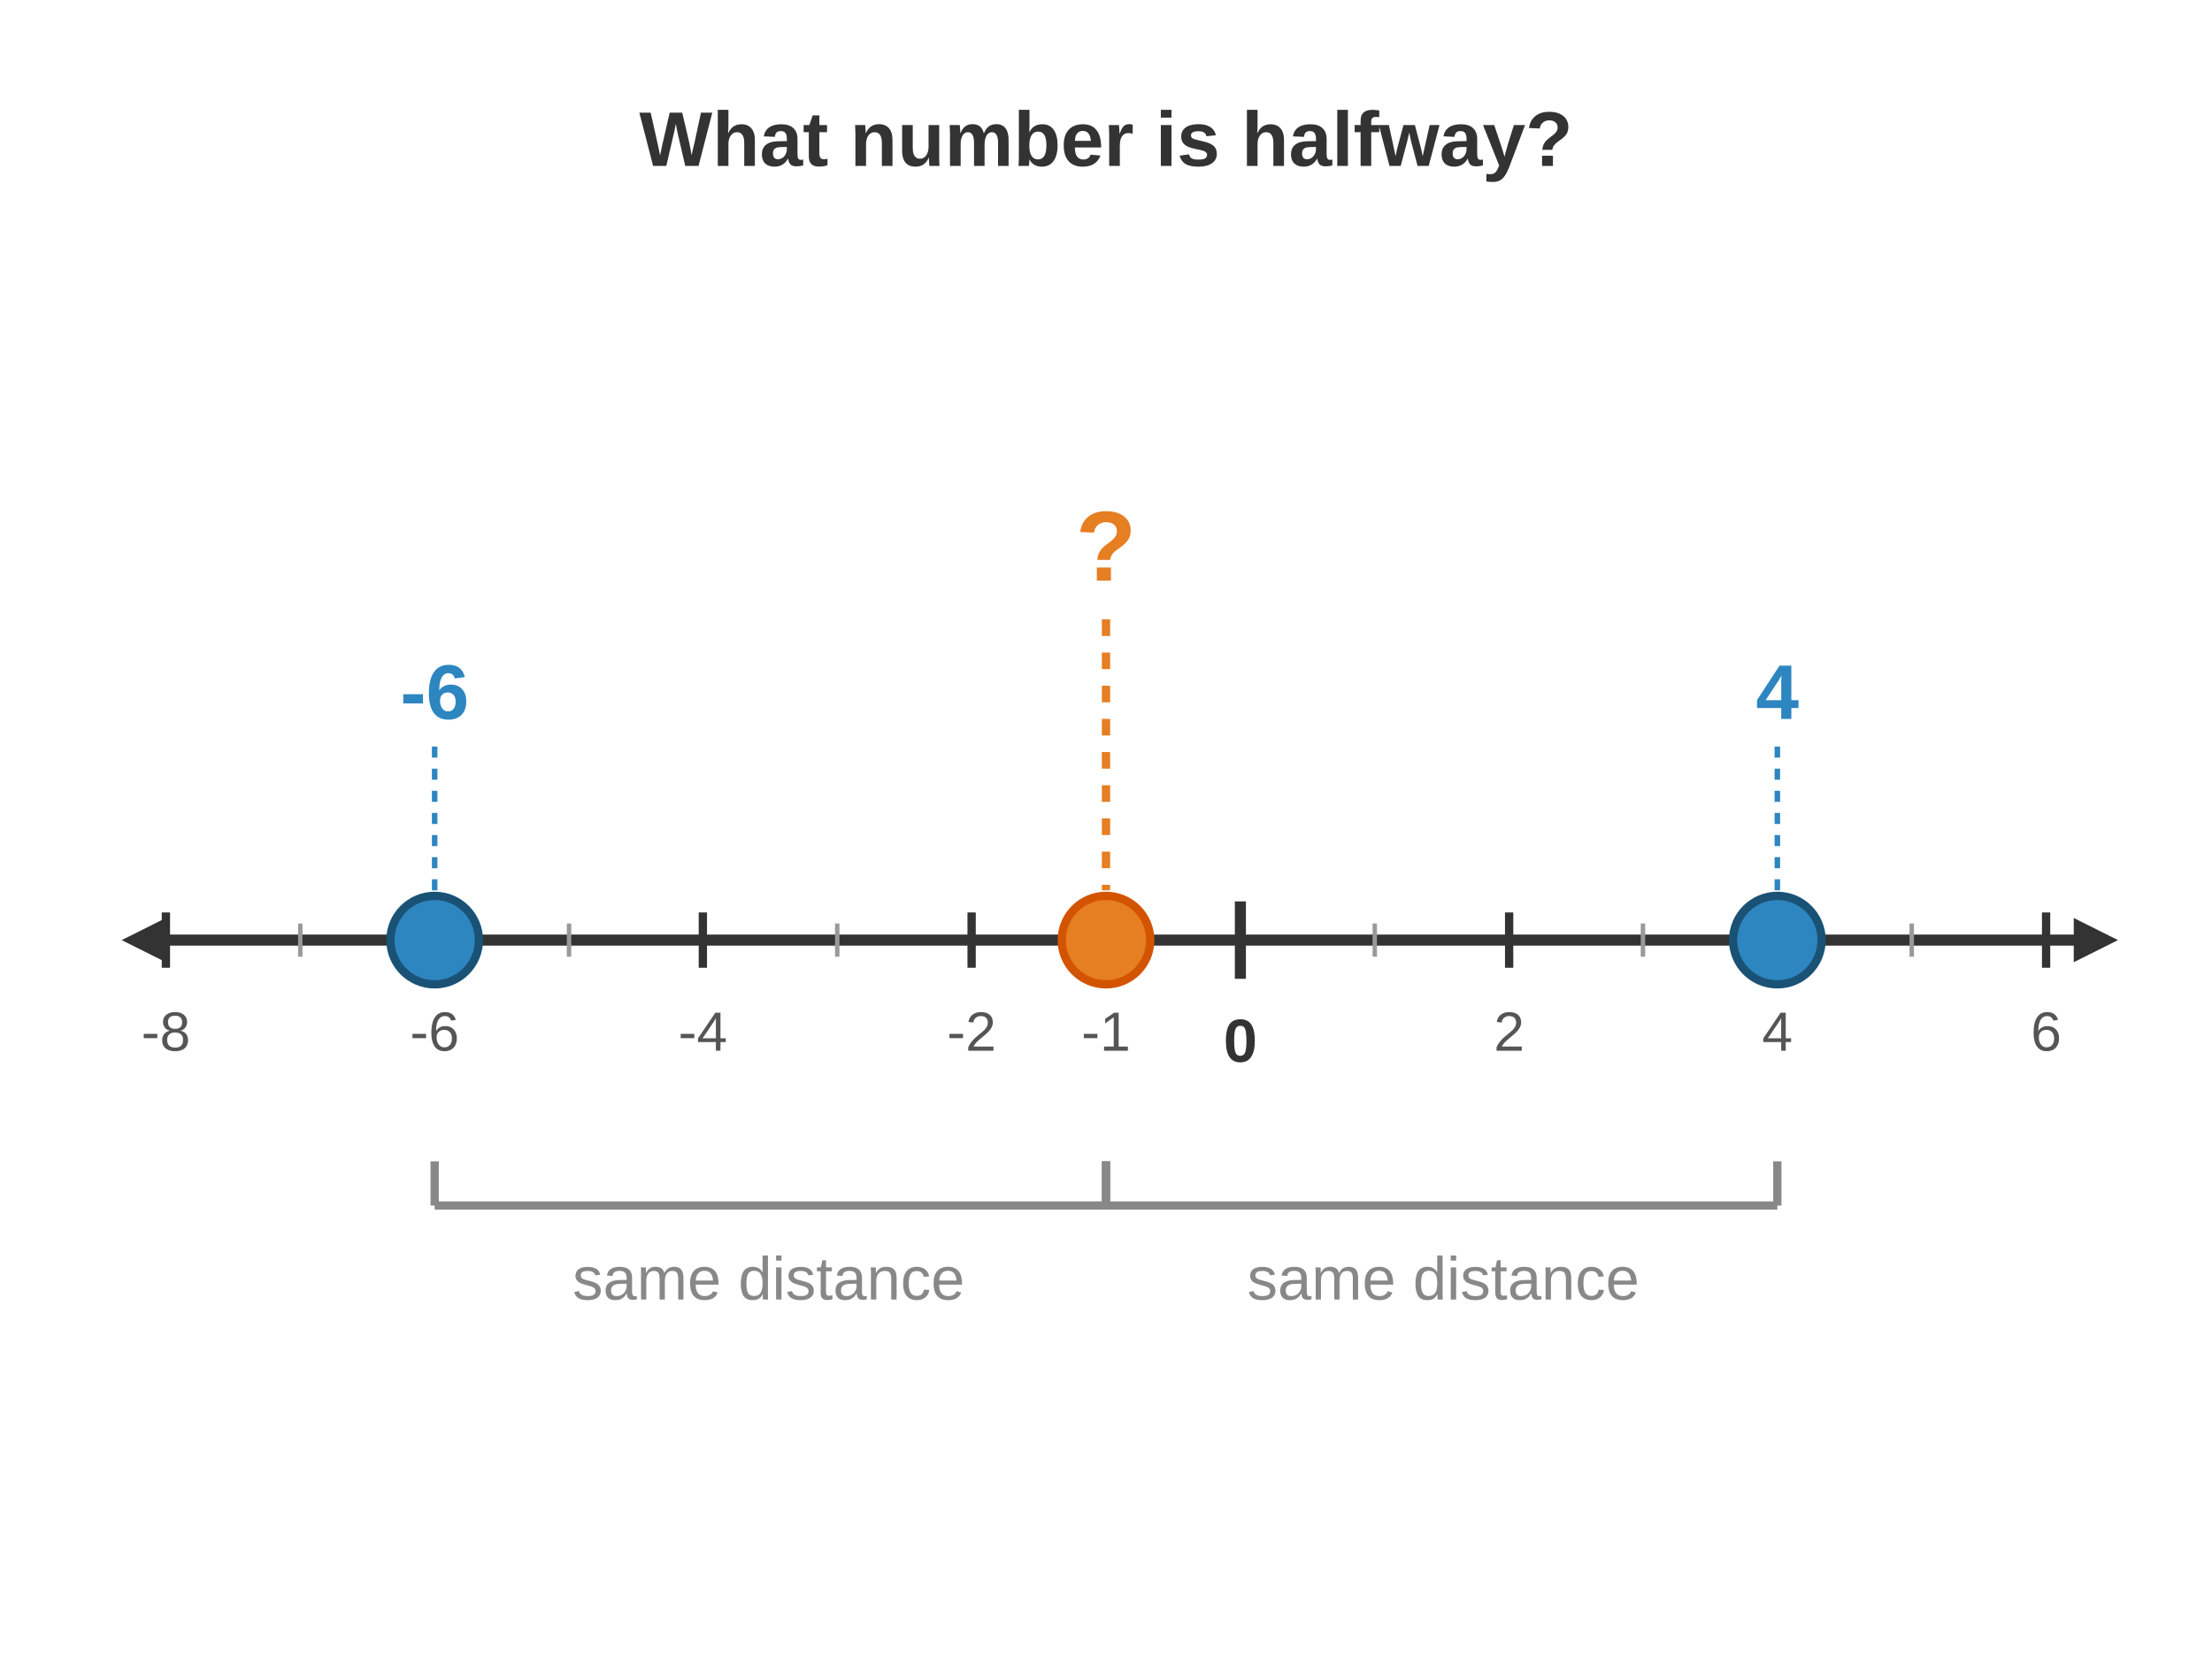
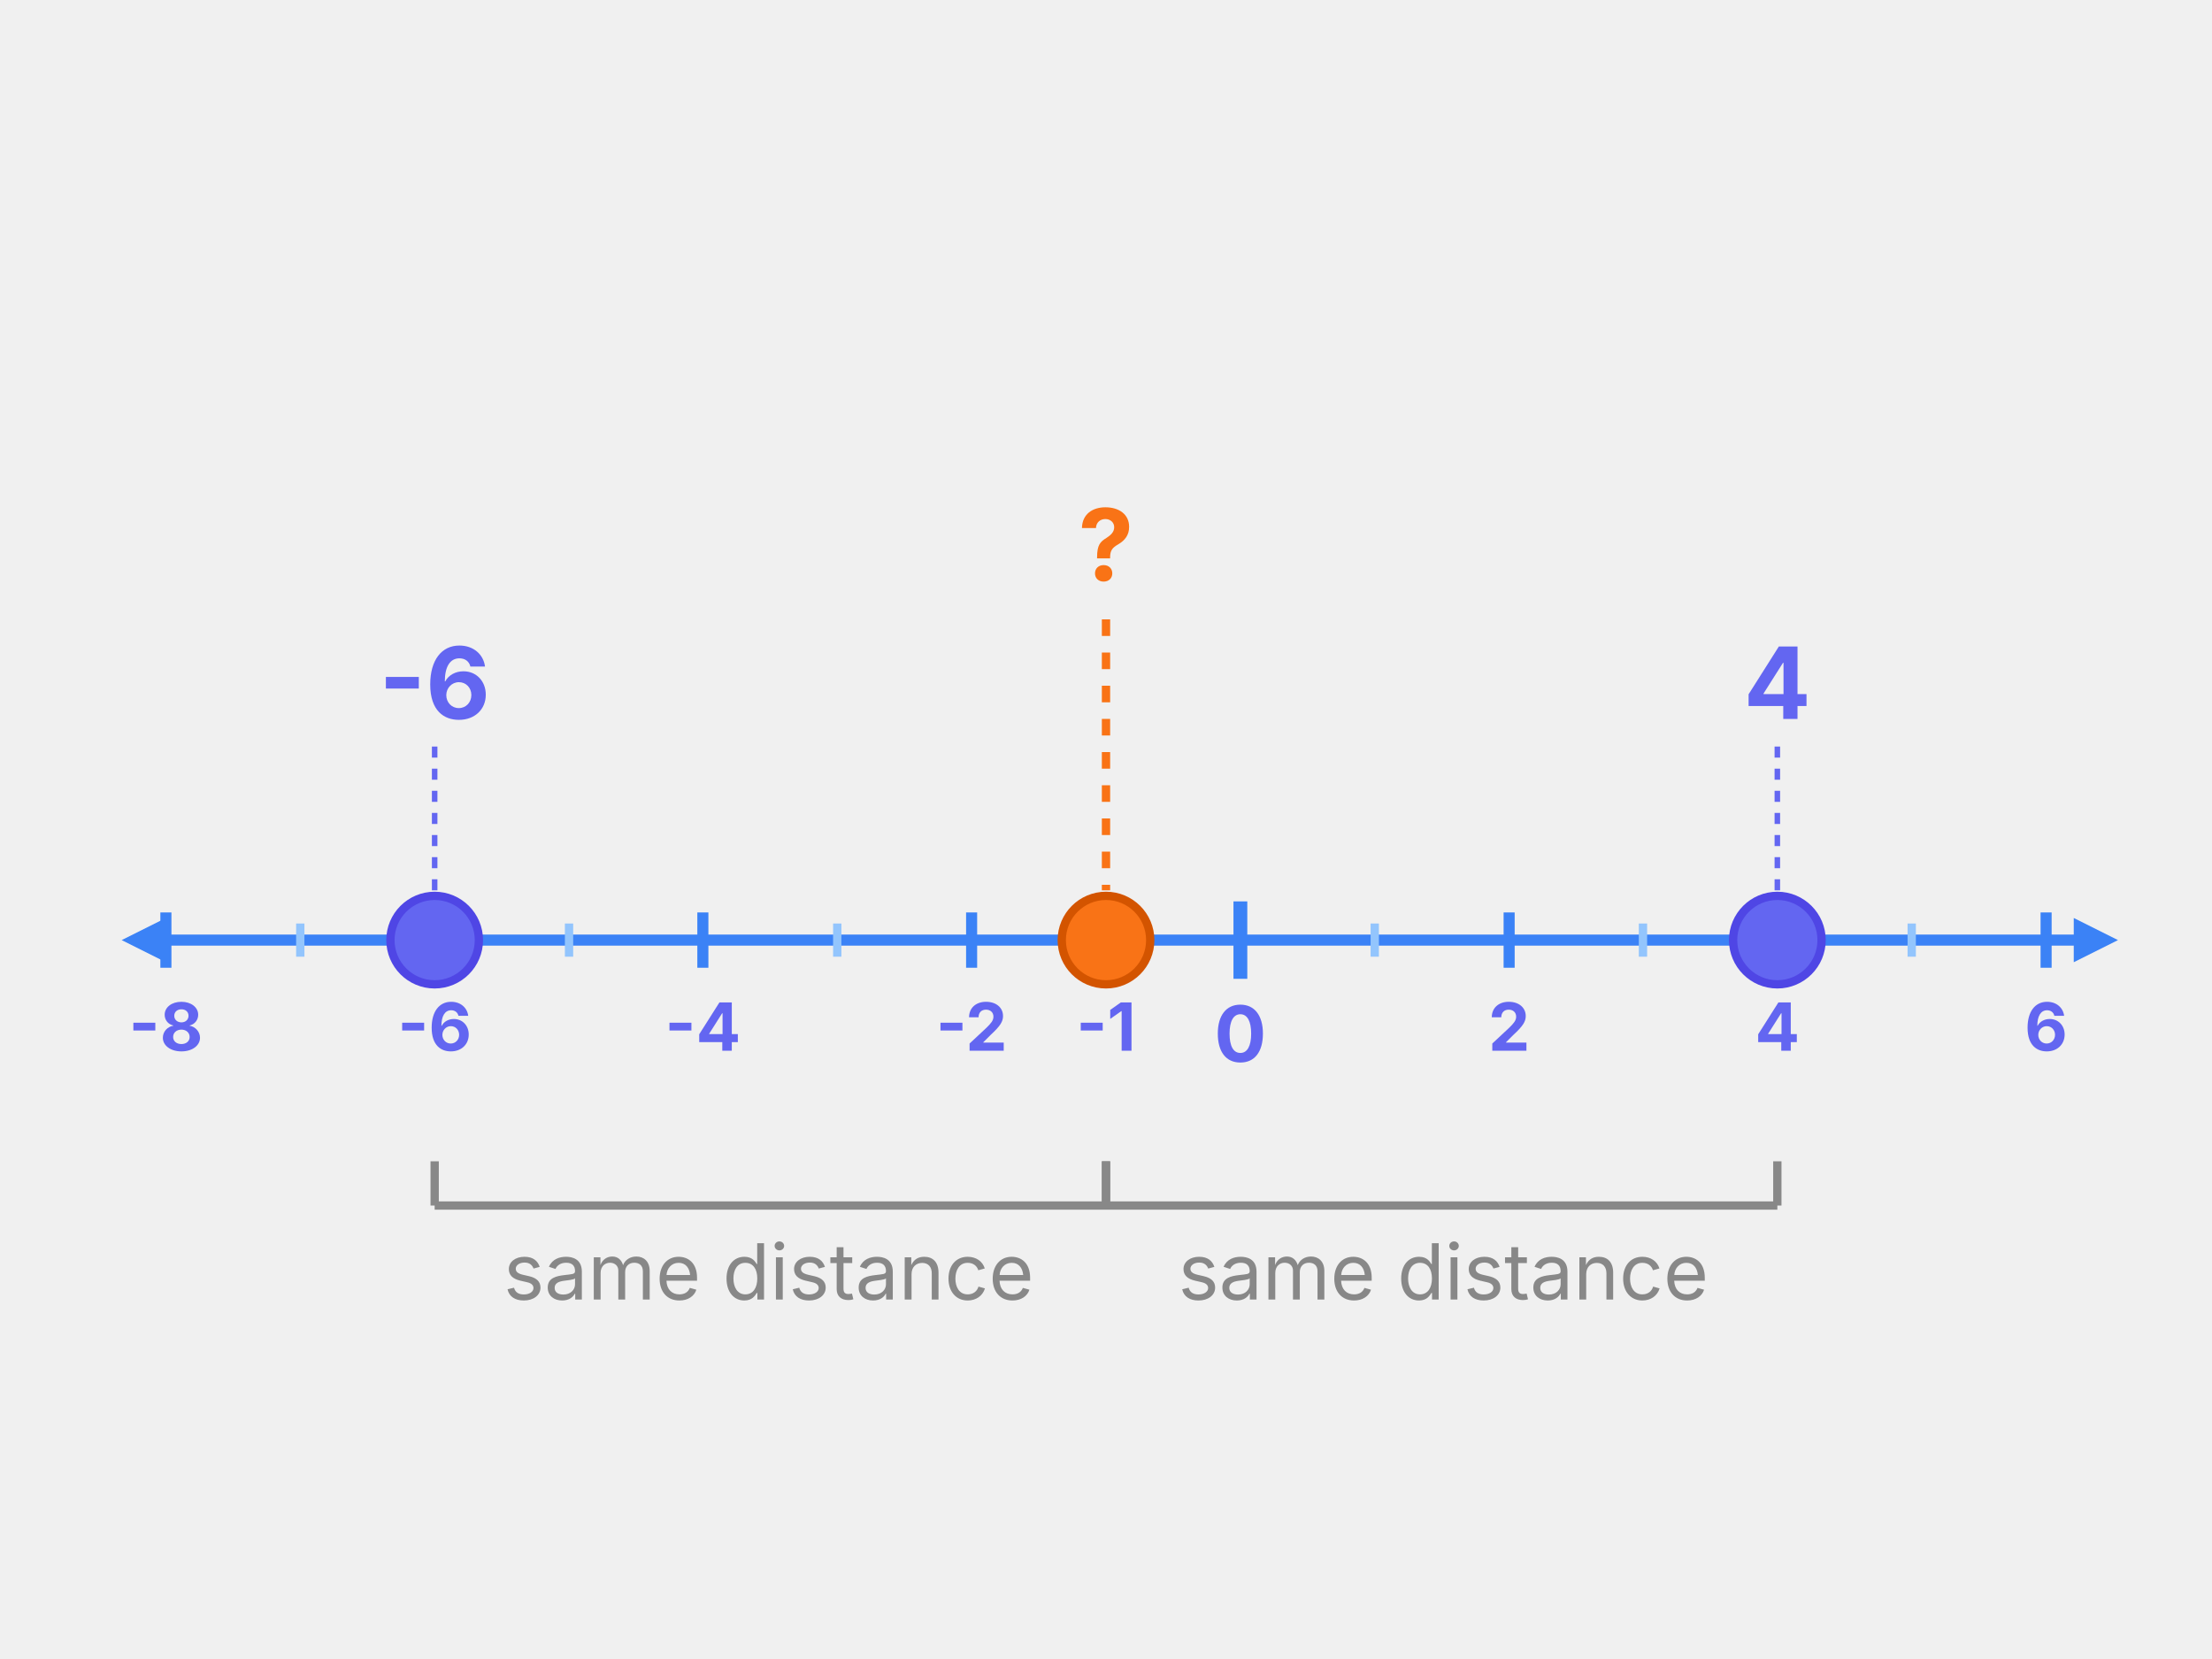
<svg xmlns="http://www.w3.org/2000/svg" width="400" height="300" viewBox="0 0 400 300">
-   <rect width="400" height="300" fill="white" />
-   <text x="200" y="30" text-anchor="middle" font-family="Arial" font-size="14" font-weight="bold" fill="#333">What number is halfway?</text>
-   <line x1="25" y1="170" x2="380" y2="170" stroke="#333" stroke-width="2" />
-   <polygon points="22,170 30,166 30,174" fill="#333" />
-   <polygon points="383,170 375,166 375,174" fill="#333" />
-   <line x1="30" y1="165" x2="30" y2="175" stroke="#333" stroke-width="1.5" />
-   <text x="30" y="190" text-anchor="middle" font-family="Arial" font-size="10" fill="#555">-8</text>
-   <line x1="54.3" y1="167" x2="54.3" y2="173" stroke="#999" stroke-width="0.8" />
-   <line x1="78.6" y1="165" x2="78.6" y2="175" stroke="#333" stroke-width="1.5" />
-   <text x="78.6" y="190" text-anchor="middle" font-family="Arial" font-size="10" fill="#555">-6</text>
-   <line x1="102.9" y1="167" x2="102.9" y2="173" stroke="#999" stroke-width="0.8" />
-   <line x1="127.1" y1="165" x2="127.1" y2="175" stroke="#333" stroke-width="1.5" />
-   <text x="127.1" y="190" text-anchor="middle" font-family="Arial" font-size="10" fill="#555">-4</text>
-   <line x1="151.4" y1="167" x2="151.4" y2="173" stroke="#999" stroke-width="0.8" />
-   <line x1="175.7" y1="165" x2="175.7" y2="175" stroke="#333" stroke-width="1.5" />
-   <text x="175.7" y="190" text-anchor="middle" font-family="Arial" font-size="10" fill="#555">-2</text>
-   <line x1="200" y1="165" x2="200" y2="175" stroke="#333" stroke-width="1.5" />
-   <text x="200" y="190" text-anchor="middle" font-family="Arial" font-size="10" fill="#555">-1</text>
-   <line x1="224.3" y1="163" x2="224.3" y2="177" stroke="#333" stroke-width="2" />
-   <text x="224.3" y="192" text-anchor="middle" font-family="Arial" font-size="11" font-weight="bold" fill="#333">0</text>
-   <line x1="248.6" y1="167" x2="248.6" y2="173" stroke="#999" stroke-width="0.8" />
-   <line x1="272.9" y1="165" x2="272.9" y2="175" stroke="#333" stroke-width="1.5" />
-   <text x="272.9" y="190" text-anchor="middle" font-family="Arial" font-size="10" fill="#555">2</text>
-   <line x1="297.1" y1="167" x2="297.1" y2="173" stroke="#999" stroke-width="0.8" />
-   <line x1="321.4" y1="165" x2="321.4" y2="175" stroke="#333" stroke-width="1.5" />
-   <text x="321.4" y="190" text-anchor="middle" font-family="Arial" font-size="10" fill="#555">4</text>
-   <line x1="345.7" y1="167" x2="345.7" y2="173" stroke="#999" stroke-width="0.8" />
-   <line x1="370" y1="165" x2="370" y2="175" stroke="#333" stroke-width="1.5" />
-   <text x="370" y="190" text-anchor="middle" font-family="Arial" font-size="10" fill="#555">6</text>
-   <circle cx="78.6" cy="170" r="8" fill="#2E86C1" stroke="#1A5276" stroke-width="1.5" />
-   <text x="78.6" y="130" text-anchor="middle" font-family="Arial" font-size="14" font-weight="bold" fill="#2E86C1">-6</text>
-   <line x1="78.6" y1="135" x2="78.6" y2="161" stroke="#2E86C1" stroke-width="1" stroke-dasharray="2,2" />
-   <circle cx="321.4" cy="170" r="8" fill="#2E86C1" stroke="#1A5276" stroke-width="1.5" />
-   <text x="321.4" y="130" text-anchor="middle" font-family="Arial" font-size="14" font-weight="bold" fill="#2E86C1">4</text>
-   <line x1="321.4" y1="135" x2="321.4" y2="161" stroke="#2E86C1" stroke-width="1" stroke-dasharray="2,2" />
-   <circle cx="200" cy="170" r="8" fill="#E67E22" stroke="#D35400" stroke-width="1.5" />
-   <text x="200" y="105" text-anchor="middle" font-family="Arial" font-size="18" font-weight="bold" fill="#E67E22">?</text>
-   <line x1="200" y1="112" x2="200" y2="161" stroke="#E67E22" stroke-width="1.5" stroke-dasharray="3,3" />
+   <line x1="25" y1="170" x2="380" y2="170" stroke="#3b82f6" stroke-width="2" />
+   <polygon points="22,170 30,166 30,174" fill="#3b82f6" />
+   <polygon points="383,170 375,166 375,174" fill="#3b82f6" />
+   <line x1="30" y1="165" x2="30" y2="175" stroke="#3b82f6" stroke-width="2" />
+   <text x="30" y="190" text-anchor="middle" font-family="system-ui, -apple-system, sans-serif" font-size="12" font-weight="bold" fill="#6366f1">-8</text>
+   <line x1="54.3" y1="167" x2="54.3" y2="173" stroke="#93c5fd" stroke-width="1.5" />
+   <line x1="78.6" y1="165" x2="78.6" y2="175" stroke="#3b82f6" stroke-width="2" />
+   <text x="78.6" y="190" text-anchor="middle" font-family="system-ui, -apple-system, sans-serif" font-size="12" font-weight="bold" fill="#6366f1">-6</text>
+   <line x1="102.9" y1="167" x2="102.9" y2="173" stroke="#93c5fd" stroke-width="1.5" />
+   <line x1="127.1" y1="165" x2="127.1" y2="175" stroke="#3b82f6" stroke-width="2" />
+   <text x="127.1" y="190" text-anchor="middle" font-family="system-ui, -apple-system, sans-serif" font-size="12" font-weight="bold" fill="#6366f1">-4</text>
+   <line x1="151.4" y1="167" x2="151.4" y2="173" stroke="#93c5fd" stroke-width="1.5" />
+   <line x1="175.7" y1="165" x2="175.7" y2="175" stroke="#3b82f6" stroke-width="2" />
+   <text x="175.7" y="190" text-anchor="middle" font-family="system-ui, -apple-system, sans-serif" font-size="12" font-weight="bold" fill="#6366f1">-2</text>
+   <line x1="200" y1="165" x2="200" y2="175" stroke="#3b82f6" stroke-width="2" />
+   <text x="200" y="190" text-anchor="middle" font-family="system-ui, -apple-system, sans-serif" font-size="12" font-weight="bold" fill="#6366f1">-1</text>
+   <line x1="224.3" y1="163" x2="224.3" y2="177" stroke="#3b82f6" stroke-width="2.5" />
+   <text x="224.3" y="192" text-anchor="middle" font-family="system-ui, -apple-system, sans-serif" font-size="14" font-weight="bold" fill="#6366f1">0</text>
+   <line x1="248.6" y1="167" x2="248.6" y2="173" stroke="#93c5fd" stroke-width="1.5" />
+   <line x1="272.9" y1="165" x2="272.9" y2="175" stroke="#3b82f6" stroke-width="2" />
+   <text x="272.9" y="190" text-anchor="middle" font-family="system-ui, -apple-system, sans-serif" font-size="12" font-weight="bold" fill="#6366f1">2</text>
+   <line x1="297.1" y1="167" x2="297.1" y2="173" stroke="#93c5fd" stroke-width="1.5" />
+   <line x1="321.4" y1="165" x2="321.4" y2="175" stroke="#3b82f6" stroke-width="2" />
+   <text x="321.4" y="190" text-anchor="middle" font-family="system-ui, -apple-system, sans-serif" font-size="12" font-weight="bold" fill="#6366f1">4</text>
+   <line x1="345.7" y1="167" x2="345.7" y2="173" stroke="#93c5fd" stroke-width="1.5" />
+   <line x1="370" y1="165" x2="370" y2="175" stroke="#3b82f6" stroke-width="2" />
+   <text x="370" y="190" text-anchor="middle" font-family="system-ui, -apple-system, sans-serif" font-size="12" font-weight="bold" fill="#6366f1">6</text>
+   <circle cx="78.6" cy="170" r="8" fill="#6366f1" stroke="#4f46e5" stroke-width="1.5" />
+   <text x="78.6" y="130" text-anchor="middle" font-family="system-ui, -apple-system, sans-serif" font-size="18" font-weight="bold" fill="#6366f1">-6</text>
+   <line x1="78.6" y1="135" x2="78.6" y2="161" stroke="#6366f1" stroke-width="1" stroke-dasharray="2,2" />
+   <circle cx="321.4" cy="170" r="8" fill="#6366f1" stroke="#4f46e5" stroke-width="1.5" />
+   <text x="321.4" y="130" text-anchor="middle" font-family="system-ui, -apple-system, sans-serif" font-size="18" font-weight="bold" fill="#6366f1">4</text>
+   <line x1="321.4" y1="135" x2="321.4" y2="161" stroke="#6366f1" stroke-width="1" stroke-dasharray="2,2" />
+   <circle cx="200" cy="170" r="8" fill="#f97316" stroke="#D35400" stroke-width="1.5" />
+   <text x="200" y="105" text-anchor="middle" font-family="system-ui, -apple-system, sans-serif" font-size="18" font-weight="bold" fill="#f97316">?</text>
+   <line x1="200" y1="112" x2="200" y2="161" stroke="#f97316" stroke-width="1.5" stroke-dasharray="3,3" />
  <line x1="78.6" y1="210" x2="78.6" y2="218" stroke="#888" stroke-width="1.5" />
  <line x1="78.6" y1="218" x2="200" y2="218" stroke="#888" stroke-width="1.5" />
  <line x1="200" y1="210" x2="200" y2="218" stroke="#888" stroke-width="1.5" />
-   <text x="139" y="235" text-anchor="middle" font-family="Arial" font-size="11" fill="#888">same distance</text>
+   <text x="139" y="235" text-anchor="middle" font-family="system-ui, -apple-system, sans-serif" font-size="14" fill="#888">same distance</text>
  <line x1="200" y1="210" x2="200" y2="218" stroke="#888" stroke-width="1.5" />
  <line x1="200" y1="218" x2="321.4" y2="218" stroke="#888" stroke-width="1.5" />
  <line x1="321.4" y1="210" x2="321.4" y2="218" stroke="#888" stroke-width="1.5" />
-   <text x="261" y="235" text-anchor="middle" font-family="Arial" font-size="11" fill="#888">same distance</text>
+   <text x="261" y="235" text-anchor="middle" font-family="system-ui, -apple-system, sans-serif" font-size="14" fill="#888">same distance</text>
</svg>
